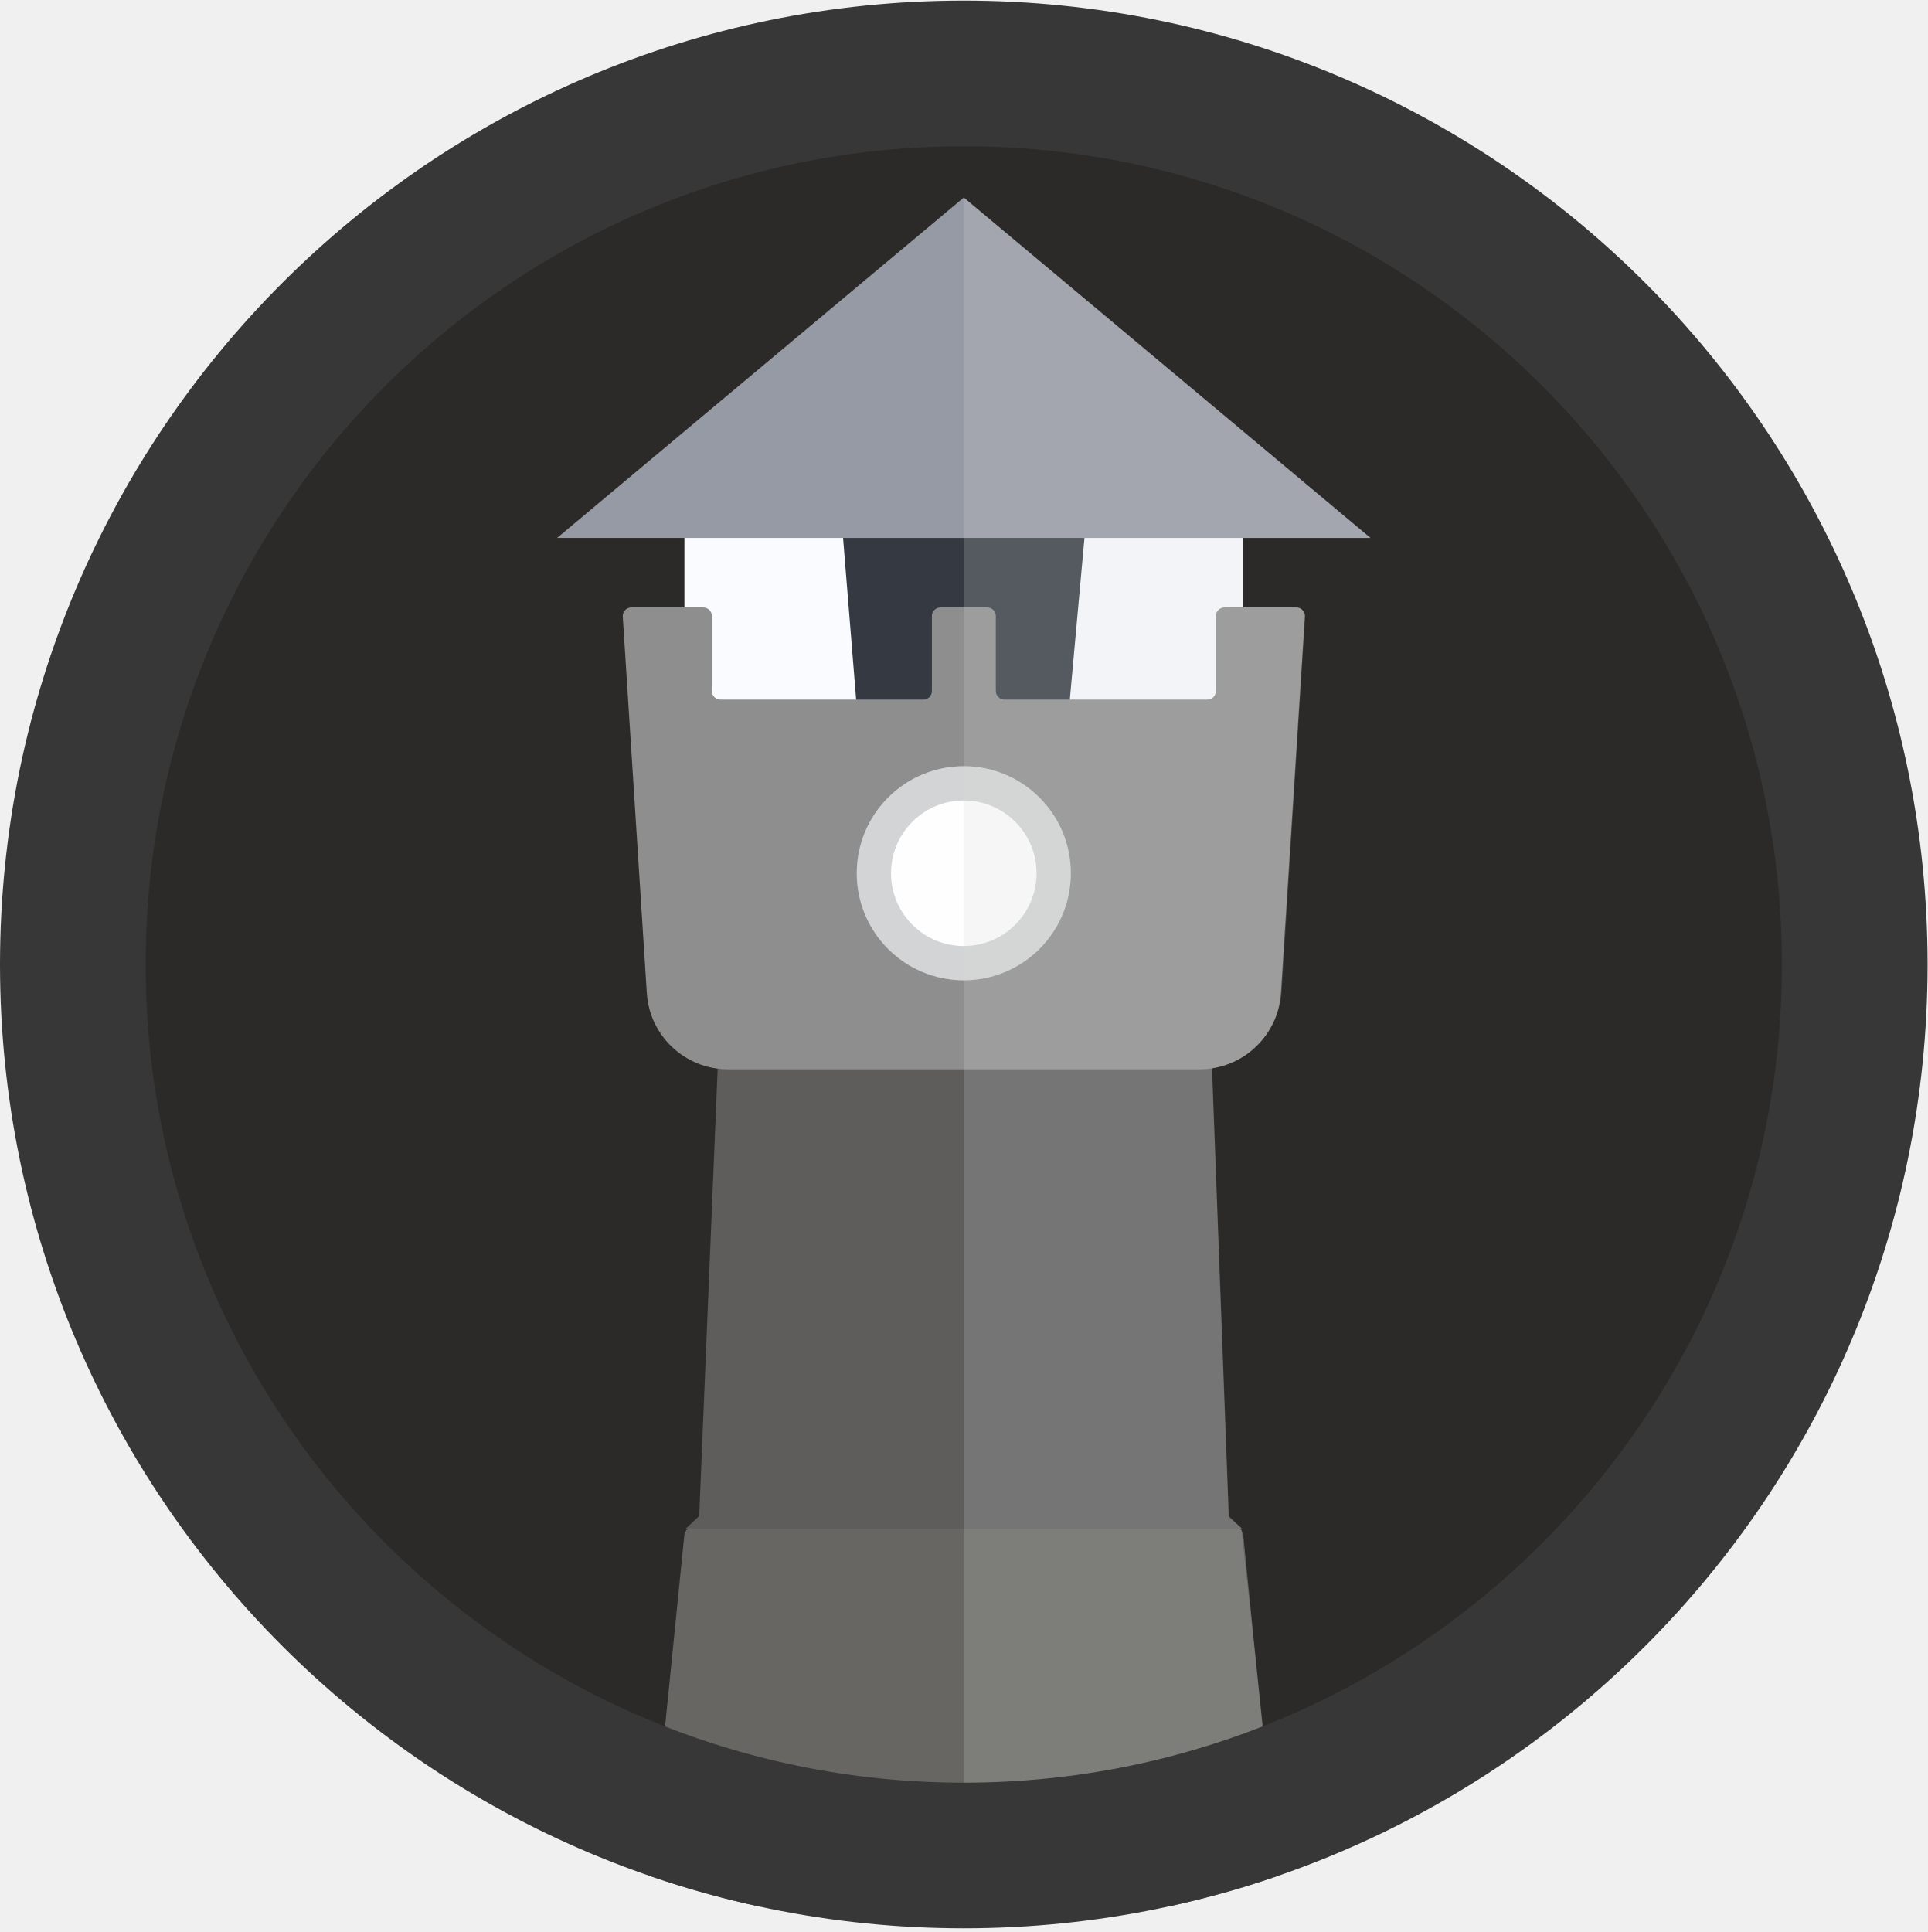
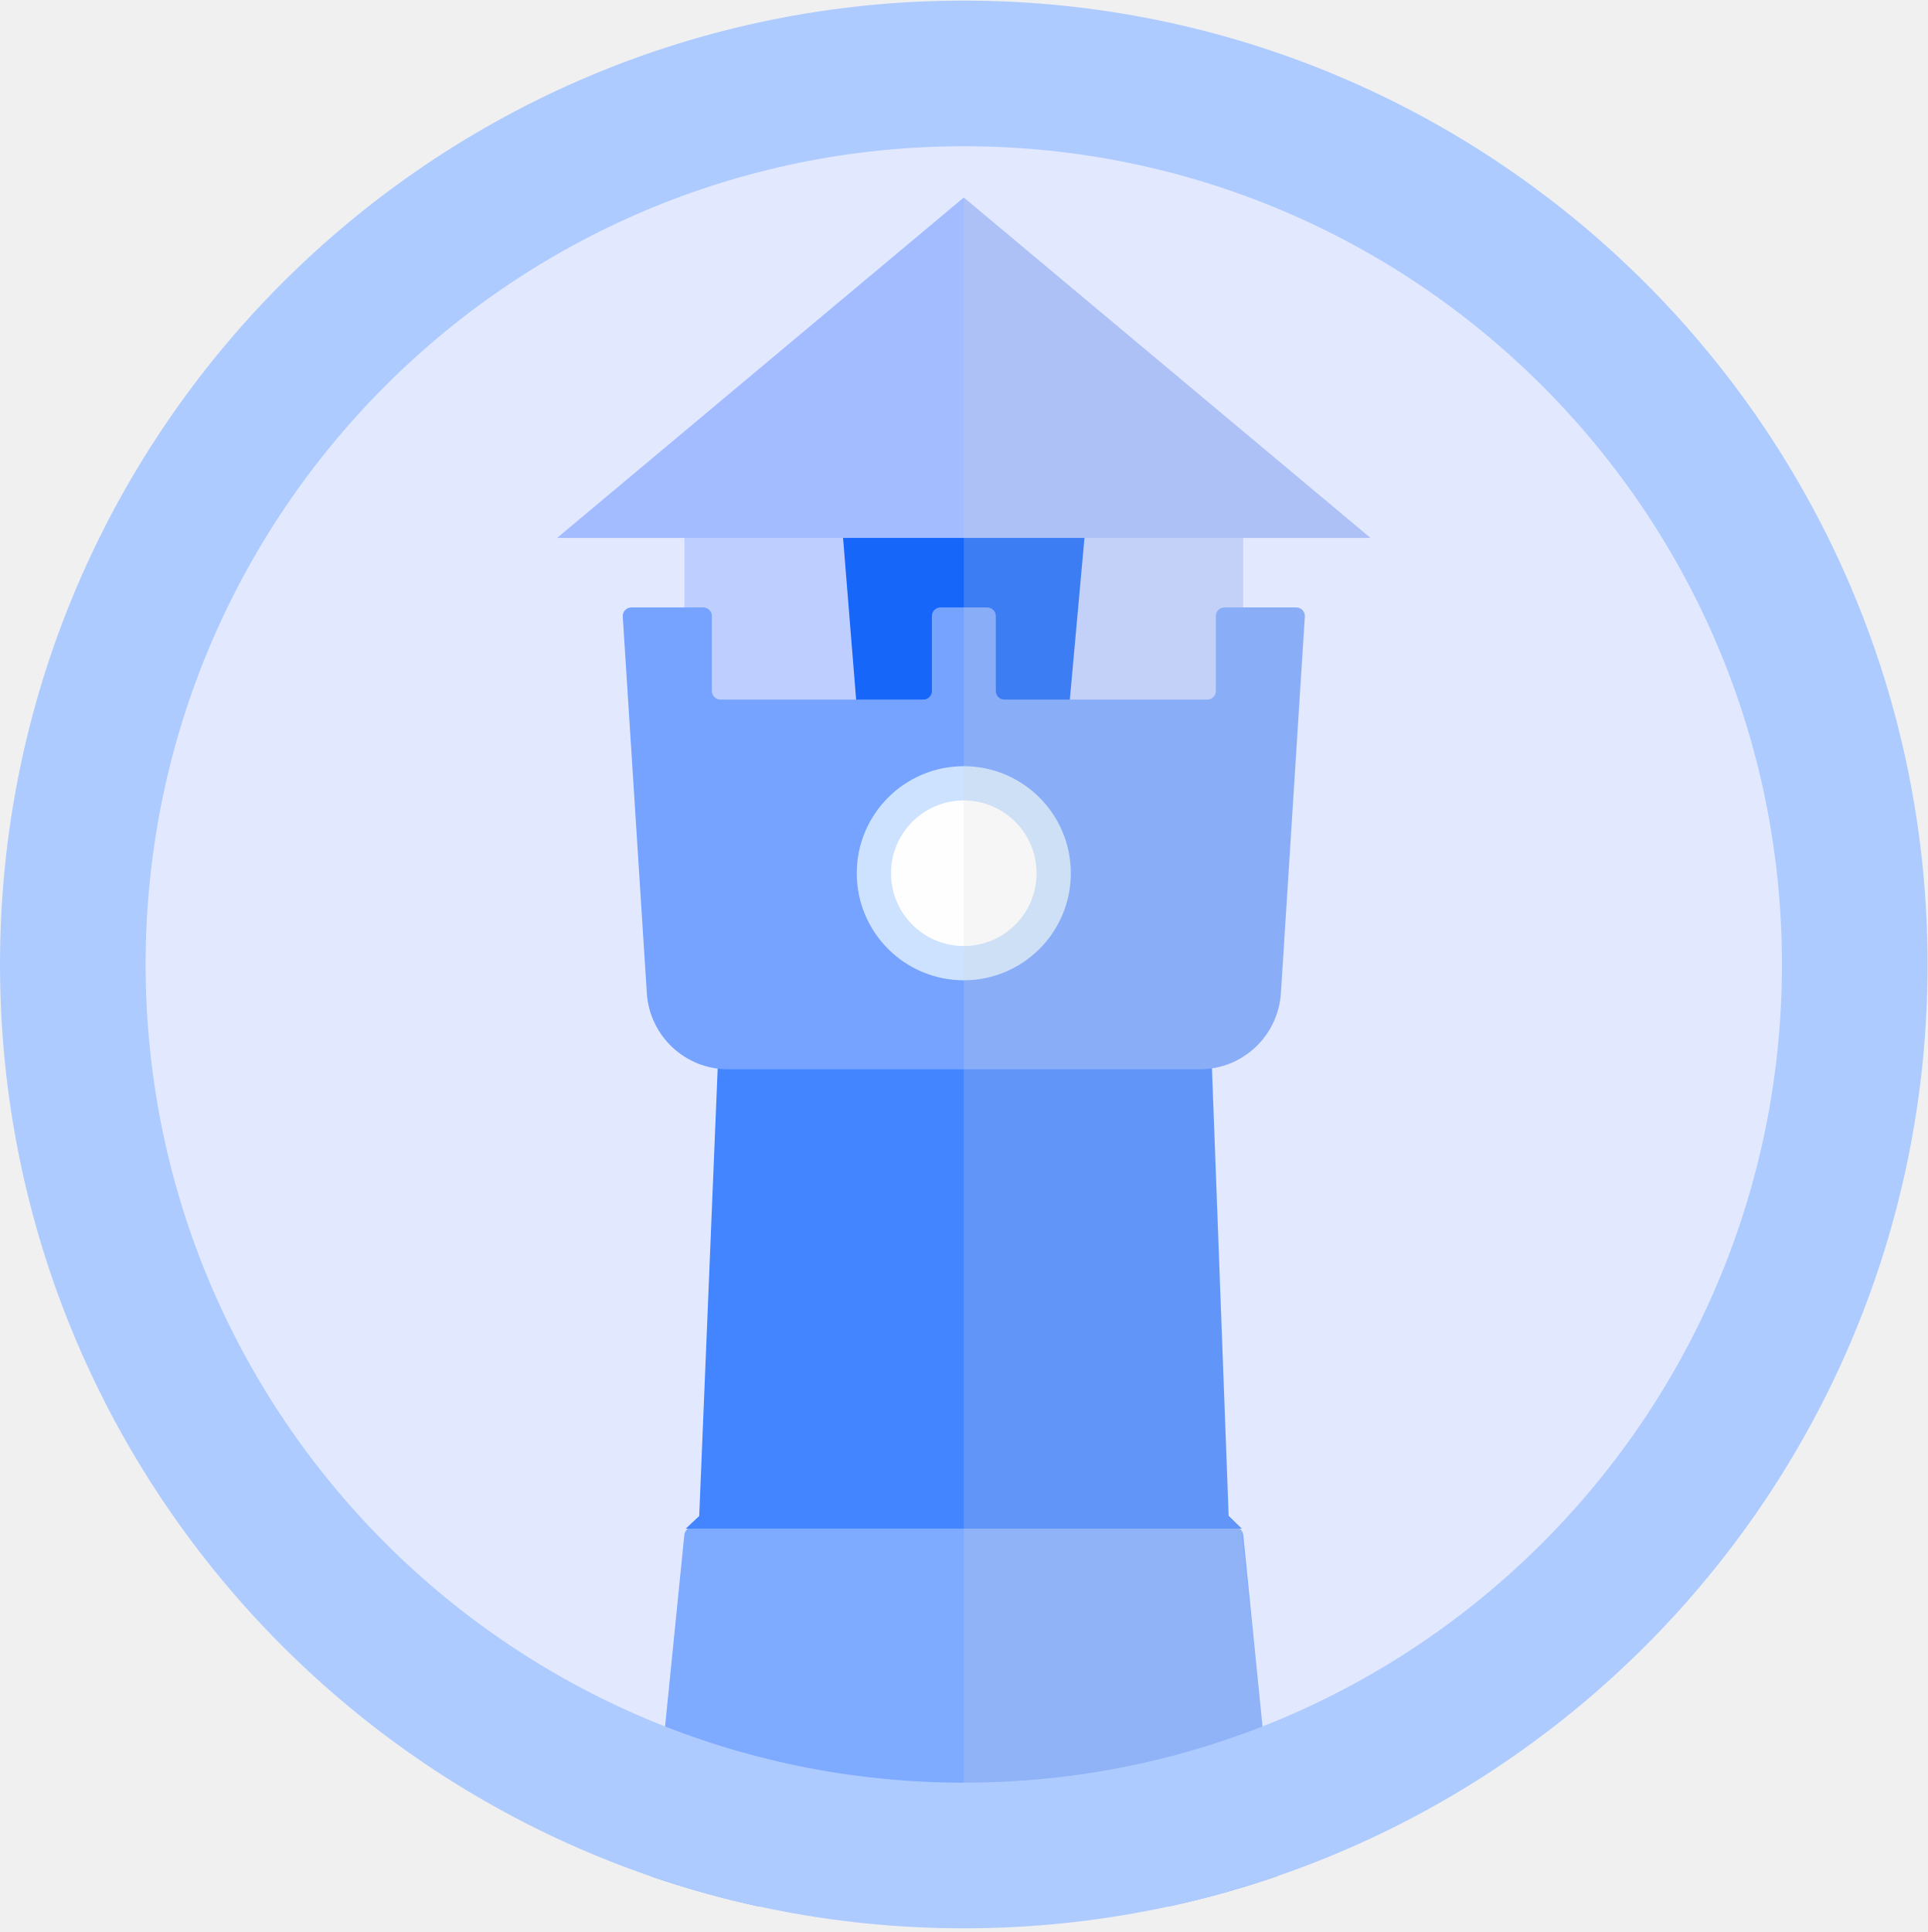
<svg xmlns="http://www.w3.org/2000/svg" width="450" height="451" viewBox="0 0 450 451" fill="none">
-   <g clip-path="url(#clip0_511_69)">
-     <rect x="0.438" y="0.58" width="449.123" height="449.123" rx="224.561" fill="#2B2A28" />
-     <rect x="159.779" y="124.5" width="130.441" height="40.068" fill="#FAFBFF" />
-     <path d="M288.25 356.509H161.75C160.723 356.509 159.863 357.287 159.76 358.309L151.257 442.842C151.138 444.02 152.063 445.043 153.247 445.043H296.753C297.937 445.043 298.862 444.02 298.743 442.842L290.24 358.309C290.137 357.287 289.277 356.509 288.25 356.509Z" fill="#676663" />
-     <path d="M289.92 356.848H160.08L163.234 353.886L167.549 249.286H282.927L286.831 353.886L289.92 356.848Z" fill="#5E5D5C" />
-     <path d="M253.27 124.5H196.73L199.972 164.569H249.639L253.27 124.5Z" fill="#353A42" />
-     <path fill-rule="evenodd" clip-rule="evenodd" d="M219.554 141.799H225.017H230.48C231.585 141.799 232.48 142.695 232.48 143.799V161.309C232.48 162.414 233.376 163.309 234.48 163.309H281.847C282.951 163.309 283.847 162.414 283.847 161.309V143.799C283.847 142.695 284.742 141.799 285.847 141.799H302.618C303.773 141.799 304.688 142.774 304.614 143.926L299.027 231.817C298.391 241.822 290.091 249.612 280.065 249.612H225.017H169.963C159.94 249.612 151.641 241.826 151.002 231.823L145.386 143.927C145.312 142.774 146.227 141.799 147.381 141.799H164.187C165.292 141.799 166.187 142.695 166.187 143.799V161.309C166.187 162.414 167.083 163.309 168.187 163.309H215.554C216.658 163.309 217.554 162.414 217.554 161.309V143.799C217.554 142.695 218.449 141.799 219.554 141.799Z" fill="#8E8E8E" />
-     <circle cx="225" cy="203.847" r="24.988" fill="#FEFEFE" />
-     <circle cx="225" cy="203.847" r="20.988" stroke="#292D32" stroke-opacity="0.2" stroke-width="8" />
-     <path d="M225 46.108L319.944 125.57H130.056L225 46.108Z" fill="#969AA5" />
-     <path d="M295.453 429.234H225V232.852V46.123L319.941 125.579H290.219V141.804H302.7C303.854 141.804 304.769 142.777 304.697 143.929L299.209 231.44C298.642 240.476 291.904 247.92 282.969 249.38L286.906 354.212L289.775 356.615L297.441 427.018C297.57 428.201 296.644 429.234 295.453 429.234Z" fill="#D9D9D9" fill-opacity="0.2" />
+   <g clip-path="url(#clip0_525_53)">
+     <rect x="0.439" y="0.58" width="449.123" height="449.123" rx="224.561" fill="#E2E9FF" />
+     <rect x="159.779" y="124.5" width="130.441" height="40.068" fill="#BECEFF" />
+     <path d="M288.25 356.509H161.75C160.723 356.509 159.863 357.287 159.76 358.309L151.257 442.842C151.138 444.02 152.063 445.043 153.247 445.043H296.753C297.937 445.043 298.862 444.02 298.743 442.842L290.24 358.309C290.137 357.287 289.277 356.509 288.25 356.509Z" fill="#7EAAFF" />
+     <path d="M289.92 356.848H160.08L163.234 353.886L167.549 249.286H282.927L286.831 353.886L289.92 356.848Z" fill="#4385FF" />
+     <path d="M253.27 124.5H196.73L199.972 164.569H249.639L253.27 124.5Z" fill="#1666FA" />
+     <path fill-rule="evenodd" clip-rule="evenodd" d="M219.554 141.799H225.017H230.48C231.585 141.799 232.48 142.695 232.48 143.799V161.309C232.48 162.414 233.376 163.309 234.48 163.309H281.847C282.951 163.309 283.847 162.414 283.847 161.309V143.799C283.847 142.695 284.742 141.799 285.847 141.799H302.618C303.773 141.799 304.688 142.774 304.614 143.926L299.027 231.817C298.391 241.822 290.091 249.612 280.065 249.612H225.017H169.963C159.94 249.612 151.641 241.826 151.002 231.823L145.385 143.927C145.312 142.774 146.227 141.799 147.381 141.799H164.187C165.292 141.799 166.187 142.695 166.187 143.799V161.309C166.187 162.414 167.083 163.309 168.187 163.309H215.554C216.658 163.309 217.554 162.414 217.554 161.309V143.799C217.554 142.695 218.449 141.799 219.554 141.799Z" fill="#75A3FF" />
+     <circle cx="225" cy="203.847" r="20.988" fill="#FEFEFE" stroke="#CCE2FE" stroke-width="8" />
+     <path d="M225 46.108L319.944 125.57H130.056L225 46.108Z" fill="#A2BCFF" />
+     <path d="M295.453 429.234H225V232.852V46.123L319.941 125.579H290.22V141.804H302.701C303.854 141.804 304.769 142.777 304.697 143.929L299.209 231.44C298.642 240.476 291.904 247.92 282.969 249.38L286.906 354.212L289.775 356.615L297.442 427.018C297.57 428.201 296.644 429.234 295.453 429.234Z" fill="#D9D9D9" fill-opacity="0.2" />
  </g>
-   <rect x="17" y="17.141" width="416" height="416" rx="208" stroke="#373737" stroke-width="34" />
+   <rect x="17" y="17.141" width="416" height="416" rx="208" stroke="#AECBFF" stroke-width="34" />
  <defs>
-     <clipPath id="clip0_511_69">
+     <clipPath id="clip0_525_53">
      <rect y="0.141" width="450" height="450" rx="225" fill="white" />
    </clipPath>
  </defs>
</svg>
